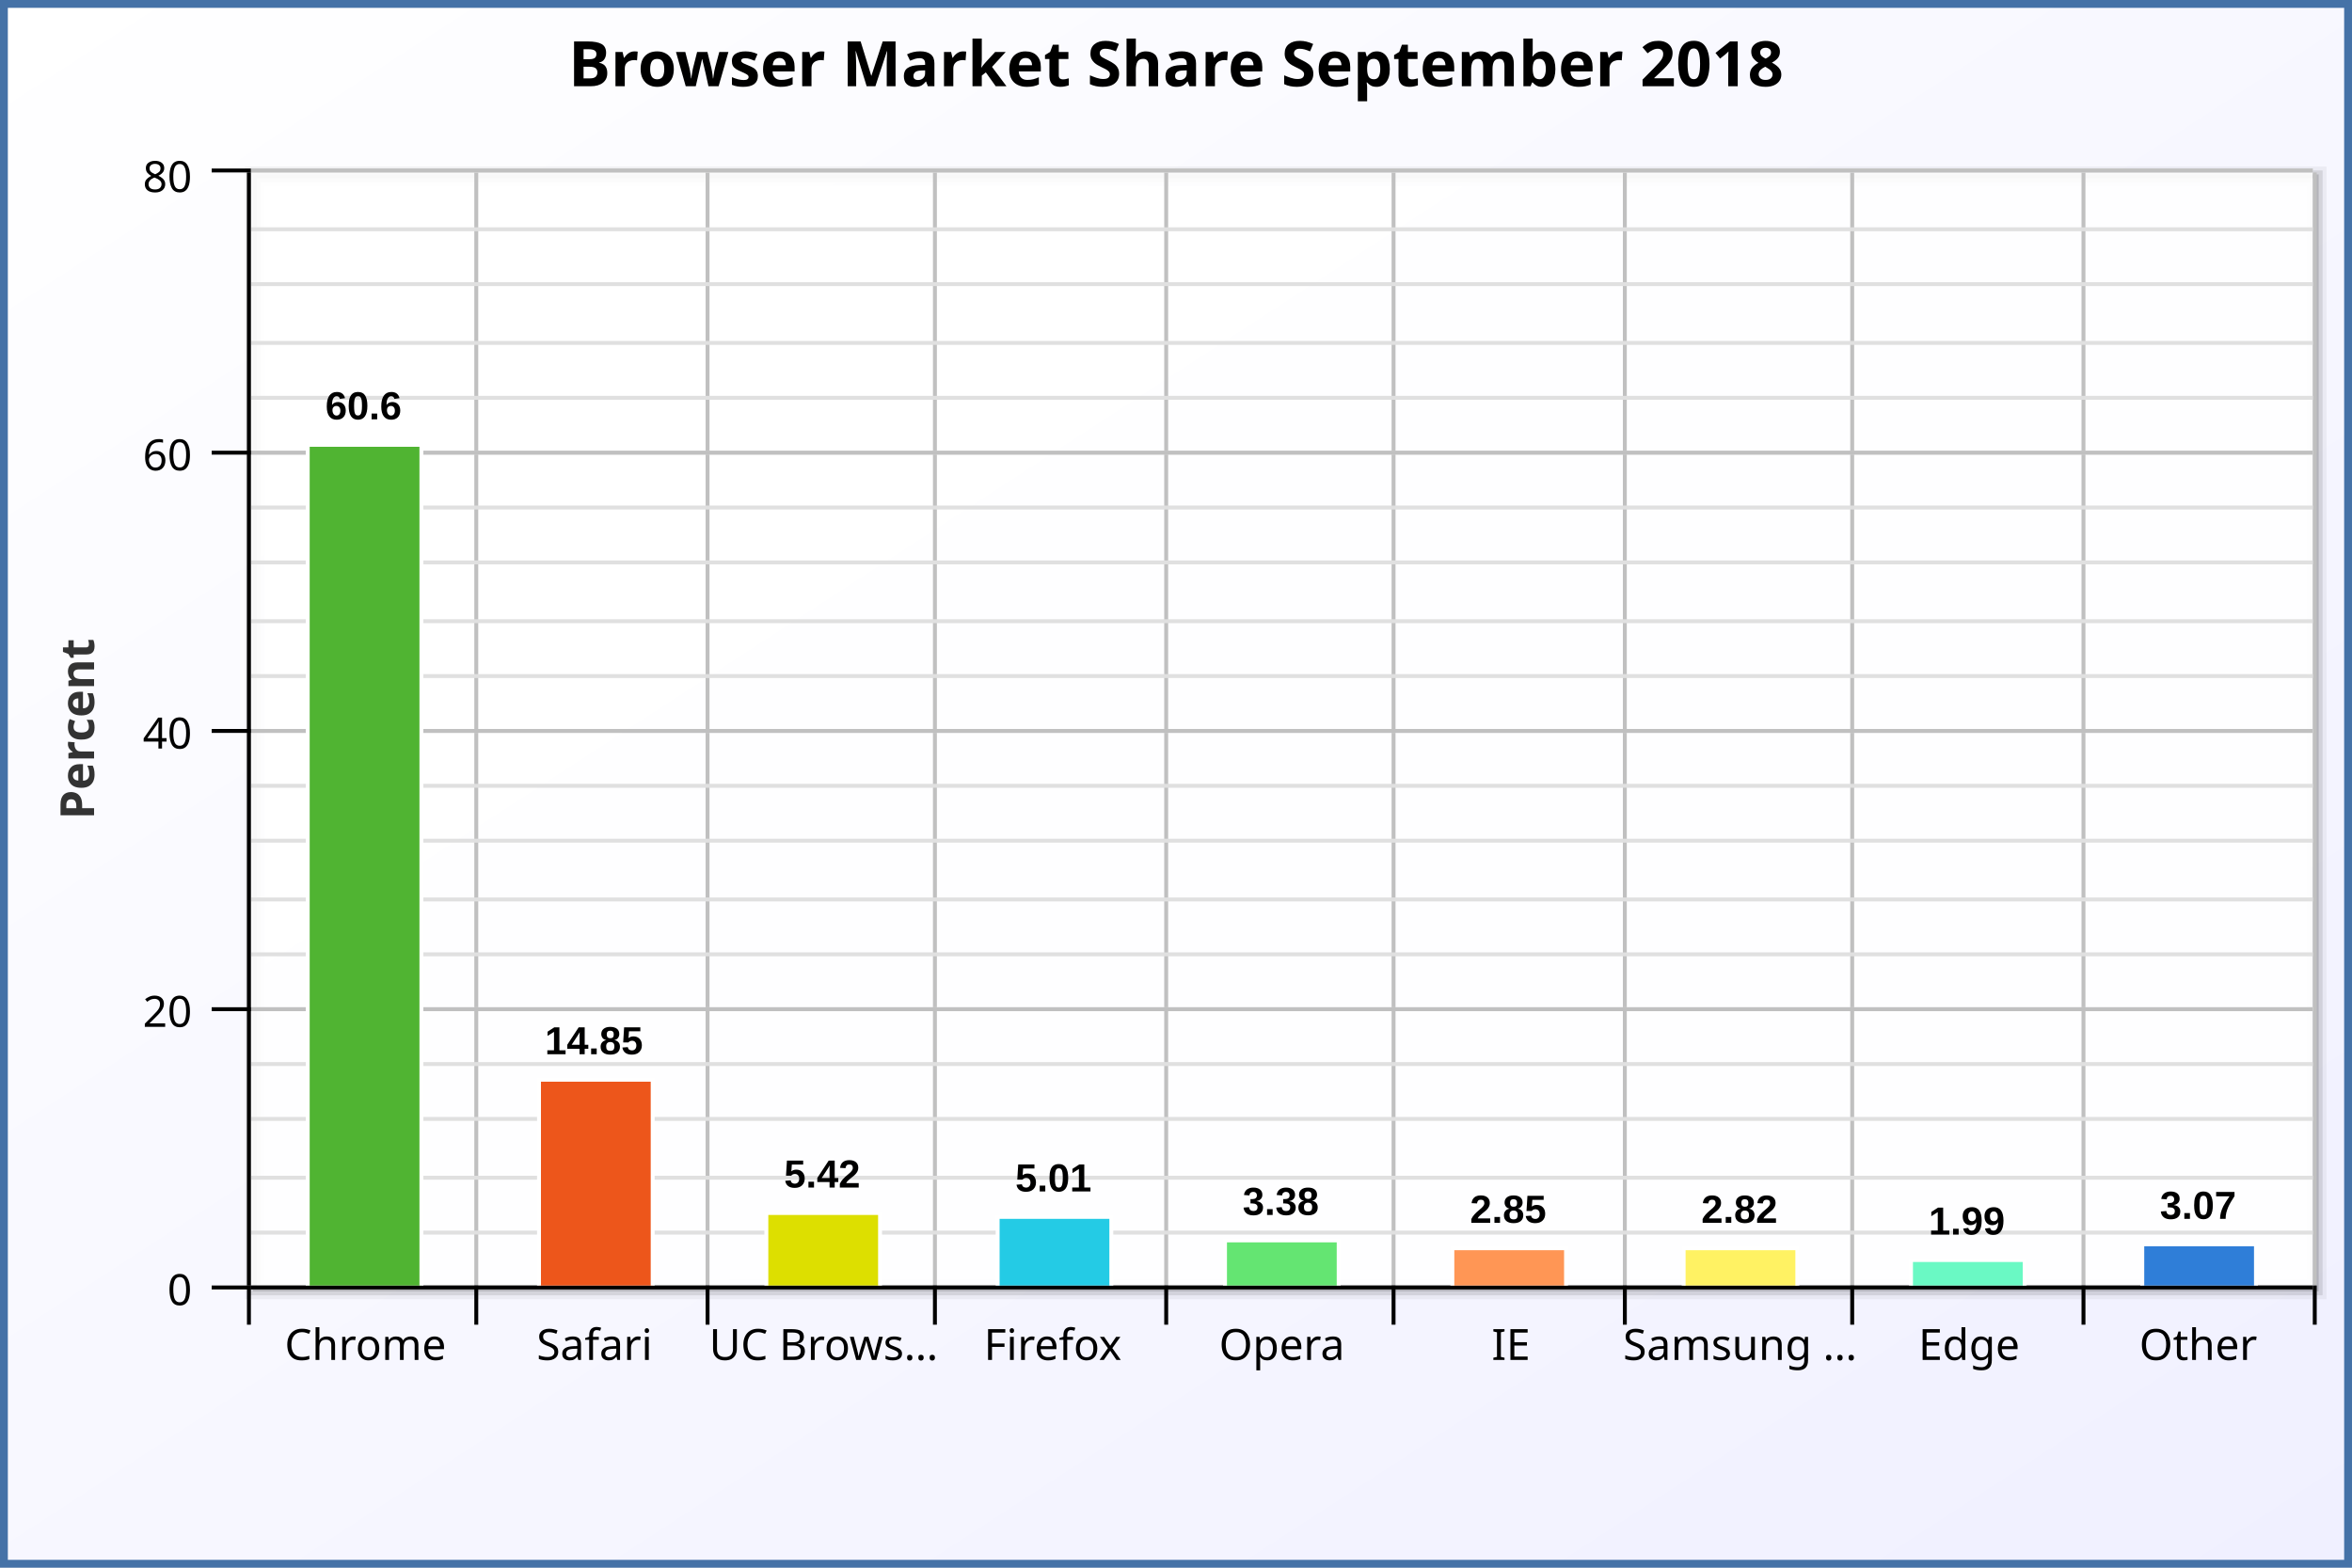
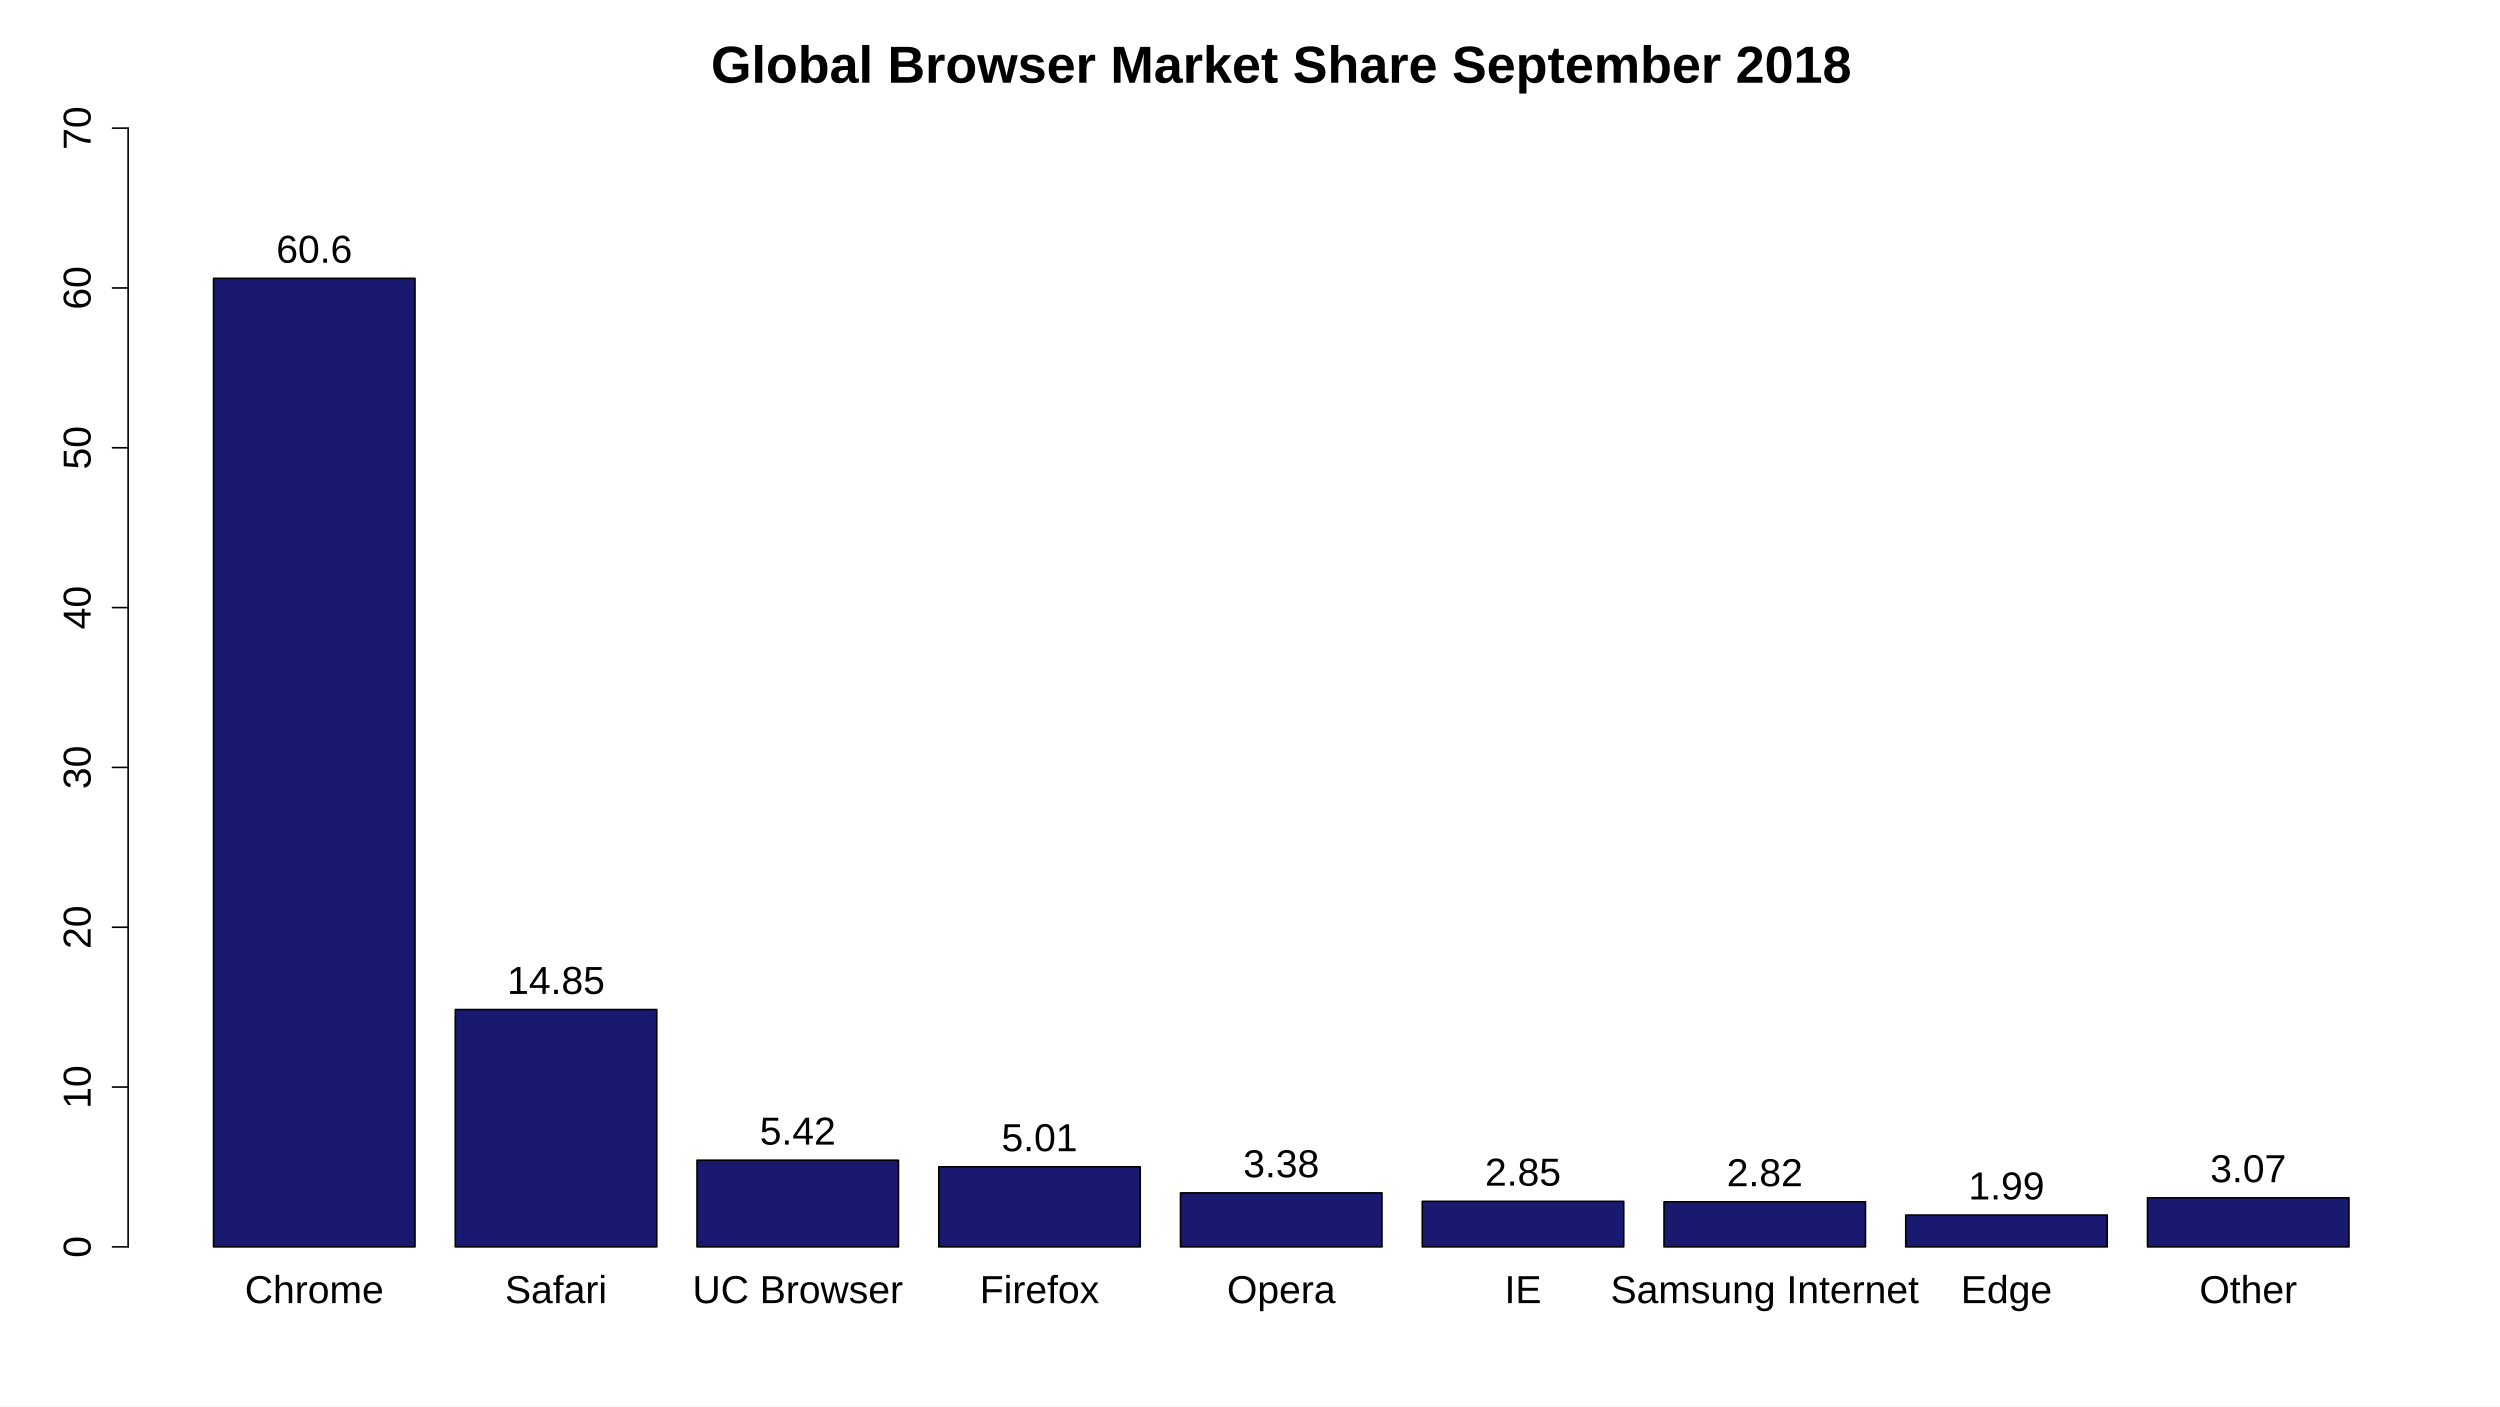
- <svg xmlns="http://www.w3.org/2000/svg" version="1.1" style="font-family:dosis, sans-serif;font-size:12px;" width="600" height="400">
+ <svg xmlns="http://www.w3.org/2000/svg" viewBox="0 0 1152.00 648.00">
  <defs>
-     <linearGradient x1="0" y1="0" x2="1" y2="1" id="highcharts-64">
-       <stop offset="0" stop-color="rgb(255, 255, 255)" stop-opacity="1" />
-       <stop offset="1" stop-color="rgb(240, 240, 255)" stop-opacity="1" />
-     </linearGradient>
-     <clipPath id="highcharts-65">
-       <rect x="0" y="0" width="526" height="284" />
+     <style type="text/css">
+     line, polyline, polygon, path, rect, circle {
+       fill: none;
+       stroke: #000000;
+       stroke-linecap: round;
+       stroke-linejoin: round;
+       stroke-miterlimit: 10.00;
+     }
+   </style>
+   </defs>
+   <rect width="100%" height="100%" style="stroke: none; fill: #FFFFFF;" />
+   <rect x="98.40" y="128.27" width="92.83" height="446.29" style="stroke-width: 0.75; fill: #191970;" />
+   <rect x="209.80" y="465.20" width="92.83" height="109.36" style="stroke-width: 0.75; fill: #191970;" />
+   <rect x="321.19" y="534.64" width="92.83" height="39.92" style="stroke-width: 0.75; fill: #191970;" />
+   <rect x="432.59" y="537.66" width="92.83" height="36.90" style="stroke-width: 0.75; fill: #191970;" />
+   <rect x="543.98" y="549.67" width="92.83" height="24.89" style="stroke-width: 0.75; fill: #191970;" />
+   <rect x="655.38" y="553.57" width="92.83" height="20.99" style="stroke-width: 0.75; fill: #191970;" />
+   <rect x="766.78" y="553.79" width="92.83" height="20.77" style="stroke-width: 0.75; fill: #191970;" />
+   <rect x="878.17" y="559.90" width="92.83" height="14.66" style="stroke-width: 0.75; fill: #191970;" />
+   <rect x="989.57" y="551.95" width="92.83" height="22.61" style="stroke-width: 0.75; fill: #191970;" />
+   <text x="112.81" y="600.48" style="font-size: 18.00px; font-family: Arial;" textLength="64.02px" lengthAdjust="spacingAndGlyphs">Chrome</text>
+   <text x="232.70" y="600.48" style="font-size: 18.00px; font-family: Arial;" textLength="47.02px" lengthAdjust="spacingAndGlyphs">Safari</text>
+   <text x="319.10" y="600.48" style="font-size: 18.00px; font-family: Arial;" textLength="97.01px" lengthAdjust="spacingAndGlyphs">UC Browser</text>
+   <text x="451.50" y="600.48" style="font-size: 18.00px; font-family: Arial;" textLength="55.01px" lengthAdjust="spacingAndGlyphs">Firefox</text>
+   <text x="565.39" y="600.48" style="font-size: 18.00px; font-family: Arial;" textLength="50.03px" lengthAdjust="spacingAndGlyphs">Opera</text>
+   <text x="693.29" y="600.48" style="font-size: 18.00px; font-family: Arial;" textLength="17.01px" lengthAdjust="spacingAndGlyphs">IE</text>
+   <text x="742.15" y="600.48" style="font-size: 18.00px; font-family: Arial;" textLength="142.08px" lengthAdjust="spacingAndGlyphs">Samsung Internet</text>
+   <text x="903.57" y="600.48" style="font-size: 18.00px; font-family: Arial;" textLength="42.04px" lengthAdjust="spacingAndGlyphs">Edge</text>
+   <text x="1013.48" y="600.48" style="font-size: 18.00px; font-family: Arial;" textLength="45.02px" lengthAdjust="spacingAndGlyphs">Other</text>
+   <text x="327.62" y="38.11" style="font-size: 24.00px; font-weight: bold; font-family: Arial;" textLength="525.55px" lengthAdjust="spacingAndGlyphs">Global Browser Market Share September 2018</text>
+   <line x1="59.04" y1="574.56" x2="59.04" y2="59.04" style="stroke-width: 0.75;" />
+   <line x1="59.04" y1="574.56" x2="51.84" y2="574.56" style="stroke-width: 0.75;" />
+   <line x1="59.04" y1="500.91" x2="51.84" y2="500.91" style="stroke-width: 0.75;" />
+   <line x1="59.04" y1="427.27" x2="51.84" y2="427.27" style="stroke-width: 0.75;" />
+   <line x1="59.04" y1="353.62" x2="51.84" y2="353.62" style="stroke-width: 0.75;" />
+   <line x1="59.04" y1="279.98" x2="51.84" y2="279.98" style="stroke-width: 0.75;" />
+   <line x1="59.04" y1="206.33" x2="51.84" y2="206.33" style="stroke-width: 0.75;" />
+   <line x1="59.04" y1="132.69" x2="51.84" y2="132.69" style="stroke-width: 0.75;" />
+   <line x1="59.04" y1="59.04" x2="51.84" y2="59.04" style="stroke-width: 0.75;" />
+   <text transform="translate(41.76,579.57) rotate(-90)" style="font-size: 18.00px; font-family: Arial;" textLength="10.01px" lengthAdjust="spacingAndGlyphs">0</text>
+   <text transform="translate(41.76,510.93) rotate(-90)" style="font-size: 18.00px; font-family: Arial;" textLength="20.02px" lengthAdjust="spacingAndGlyphs">10</text>
+   <text transform="translate(41.76,437.28) rotate(-90)" style="font-size: 18.00px; font-family: Arial;" textLength="20.02px" lengthAdjust="spacingAndGlyphs">20</text>
+   <text transform="translate(41.76,363.63) rotate(-90)" style="font-size: 18.00px; font-family: Arial;" textLength="20.02px" lengthAdjust="spacingAndGlyphs">30</text>
+   <text transform="translate(41.76,289.99) rotate(-90)" style="font-size: 18.00px; font-family: Arial;" textLength="20.02px" lengthAdjust="spacingAndGlyphs">40</text>
+   <text transform="translate(41.76,216.34) rotate(-90)" style="font-size: 18.00px; font-family: Arial;" textLength="20.02px" lengthAdjust="spacingAndGlyphs">50</text>
+   <text transform="translate(41.76,142.70) rotate(-90)" style="font-size: 18.00px; font-family: Arial;" textLength="20.02px" lengthAdjust="spacingAndGlyphs">60</text>
+   <text transform="translate(41.76,69.05) rotate(-90)" style="font-size: 18.00px; font-family: Arial;" textLength="20.02px" lengthAdjust="spacingAndGlyphs">70</text>
+   <defs>
+     <clipPath id="cpNTkuMDR8MTEyMS43Nnw1NzQuNTZ8NTkuMDQ=">
+       <rect x="59.04" y="59.04" width="1062.72" height="515.52" />
    </clipPath>
  </defs>
-   <rect x="1" y="1" width="598" height="398" fill="url(#highcharts-64)" stroke="#4572a7" stroke-width="2" class=" highcharts-background" />
-   <rect x="64" y="44" width="526" height="284" fill="none" stroke="black" stroke-opacity="0.05" stroke-width="5" transform="translate(1, 1)" />
-   <rect x="64" y="44" width="526" height="284" fill="none" stroke="black" stroke-opacity="0.1" stroke-width="3" transform="translate(1, 1)" />
-   <rect x="64" y="44" width="526" height="284" fill="none" stroke="black" stroke-opacity="0.15" stroke-width="1" transform="translate(1, 1)" />
-   <rect x="64" y="44" width="526" height="284" fill="rgb(255, 255, 255)" fill-opacity=" .9" />
-   <g class="highcharts-grid">
-     <path fill="none" d="M 121.5 44 L 121.5 328" stroke="#C0C0C0" stroke-width="1" opacity="1" />
-     <path fill="none" d="M 180.5 44 L 180.5 328" stroke="#C0C0C0" stroke-width="1" opacity="1" />
-     <path fill="none" d="M 238.5 44 L 238.5 328" stroke="#C0C0C0" stroke-width="1" opacity="1" />
-     <path fill="none" d="M 297.5 44 L 297.5 328" stroke="#C0C0C0" stroke-width="1" opacity="1" />
-     <path fill="none" d="M 355.5 44 L 355.5 328" stroke="#C0C0C0" stroke-width="1" opacity="1" />
-     <path fill="none" d="M 414.5 44 L 414.5 328" stroke="#C0C0C0" stroke-width="1" opacity="1" />
-     <path fill="none" d="M 472.5 44 L 472.5 328" stroke="#C0C0C0" stroke-width="1" opacity="1" />
-     <path fill="none" d="M 531.5 44 L 531.5 328" stroke="#C0C0C0" stroke-width="1" opacity="1" />
-     <path fill="none" d="M 590.5 44 L 590.5 328" stroke="#C0C0C0" stroke-width="1" opacity="1" />
-     <path fill="none" d="M 63.5 44 L 63.5 328" stroke="#C0C0C0" stroke-width="1" opacity="1" />
+   <g clip-path="url(#cpNTkuMDR8MTEyMS43Nnw1NzQuNTZ8NTkuMDQ=)">
+     <text x="127.30" y="121.07" style="font-size: 18.00px; font-family: Arial;" textLength="35.03px" lengthAdjust="spacingAndGlyphs">60.6</text>
  </g>
-   <g class="highcharts-grid">
-     <path fill="none" d="M 64 328.5 L 590 328.5" stroke="#E0E0E0" stroke-width="1" opacity="1" />
-     <path fill="none" d="M 64 314.5 L 590 314.5" stroke="#E0E0E0" stroke-width="1" opacity="1" />
-     <path fill="none" d="M 64 300.5 L 590 300.5" stroke="#E0E0E0" stroke-width="1" opacity="1" />
-     <path fill="none" d="M 64 285.5 L 590 285.5" stroke="#E0E0E0" stroke-width="1" opacity="1" />
-     <path fill="none" d="M 64 271.5 L 590 271.5" stroke="#E0E0E0" stroke-width="1" opacity="1" />
-     <path fill="none" d="M 64 257.5 L 590 257.5" stroke="#E0E0E0" stroke-width="1" opacity="1" />
-     <path fill="none" d="M 64 243.5 L 590 243.5" stroke="#E0E0E0" stroke-width="1" opacity="1" />
-     <path fill="none" d="M 64 229.5 L 590 229.5" stroke="#E0E0E0" stroke-width="1" opacity="1" />
-     <path fill="none" d="M 64 214.5 L 590 214.5" stroke="#E0E0E0" stroke-width="1" opacity="1" />
-     <path fill="none" d="M 64 200.5 L 590 200.5" stroke="#E0E0E0" stroke-width="1" opacity="1" />
-     <path fill="none" d="M 64 186.5 L 590 186.5" stroke="#E0E0E0" stroke-width="1" opacity="1" />
-     <path fill="none" d="M 64 172.5 L 590 172.5" stroke="#E0E0E0" stroke-width="1" opacity="1" />
-     <path fill="none" d="M 64 158.5 L 590 158.5" stroke="#E0E0E0" stroke-width="1" opacity="1" />
-     <path fill="none" d="M 64 143.5 L 590 143.5" stroke="#E0E0E0" stroke-width="1" opacity="1" />
-     <path fill="none" d="M 64 129.5 L 590 129.5" stroke="#E0E0E0" stroke-width="1" opacity="1" />
-     <path fill="none" d="M 64 115.5 L 590 115.5" stroke="#E0E0E0" stroke-width="1" opacity="1" />
-     <path fill="none" d="M 64 101.5 L 590 101.5" stroke="#E0E0E0" stroke-width="1" opacity="1" />
-     <path fill="none" d="M 64 87.5 L 590 87.5" stroke="#E0E0E0" stroke-width="1" opacity="1" />
-     <path fill="none" d="M 64 72.5 L 590 72.5" stroke="#E0E0E0" stroke-width="1" opacity="1" />
-     <path fill="none" d="M 64 58.5 L 590 58.5" stroke="#E0E0E0" stroke-width="1" opacity="1" />
-     <path fill="none" d="M 64 43.5 L 590 43.5" stroke="#E0E0E0" stroke-width="1" opacity="1" />
-     <path fill="none" d="M 64 328.5 L 590 328.5" stroke="#C0C0C0" stroke-width="1" opacity="1" />
-     <path fill="none" d="M 64 257.5 L 590 257.5" stroke="#C0C0C0" stroke-width="1" opacity="1" />
-     <path fill="none" d="M 64 186.5 L 590 186.5" stroke="#C0C0C0" stroke-width="1" opacity="1" />
-     <path fill="none" d="M 64 115.5 L 590 115.5" stroke="#C0C0C0" stroke-width="1" opacity="1" />
-     <path fill="none" d="M 64 43.5 L 590 43.5" stroke="#C0C0C0" stroke-width="1" opacity="1" />
+   <g clip-path="url(#cpNTkuMDR8MTEyMS43Nnw1NzQuNTZ8NTkuMDQ=)">
+     <text x="233.69" y="458.00" style="font-size: 18.00px; font-family: Arial;" textLength="45.04px" lengthAdjust="spacingAndGlyphs">14.85</text>
  </g>
-   <rect x="63.5" y="43.5" width="527" height="285" fill="none" />
-   <g class="highcharts-axis">
-     <path fill="none" d="M 121.5 328 L 121.5 338" stroke="#000" stroke-width="1" opacity="1" />
-     <path fill="none" d="M 180.5 328 L 180.5 338" stroke="#000" stroke-width="1" opacity="1" />
-     <path fill="none" d="M 238.5 328 L 238.5 338" stroke="#000" stroke-width="1" opacity="1" />
-     <path fill="none" d="M 297.5 328 L 297.5 338" stroke="#000" stroke-width="1" opacity="1" />
-     <path fill="none" d="M 355.5 328 L 355.5 338" stroke="#000" stroke-width="1" opacity="1" />
-     <path fill="none" d="M 414.5 328 L 414.5 338" stroke="#000" stroke-width="1" opacity="1" />
-     <path fill="none" d="M 472.5 328 L 472.5 338" stroke="#000" stroke-width="1" opacity="1" />
-     <path fill="none" d="M 531.5 328 L 531.5 338" stroke="#000" stroke-width="1" opacity="1" />
-     <path fill="none" d="M 590.5 328 L 590.5 338" stroke="#000" stroke-width="1" opacity="1" />
-     <path fill="none" d="M 63.5 328 L 63.5 338" stroke="#000" stroke-width="1" opacity="1" />
-     <path fill="none" d="M 64 328.5 L 590 328.5" stroke="#000" stroke-width="1" />
+   <g clip-path="url(#cpNTkuMDR8MTEyMS43Nnw1NzQuNTZ8NTkuMDQ=)">
+     <text x="350.09" y="527.44" style="font-size: 18.00px; font-family: Arial;" textLength="35.03px" lengthAdjust="spacingAndGlyphs">5.42</text>
  </g>
-   <g class="highcharts-axis">
-     <path fill="none" d="M 64 328.5 L 54 328.5" stroke="#000" stroke-width="1" opacity="1" />
-     <path fill="none" d="M 64 257.5 L 54 257.5" stroke="#000" stroke-width="1" opacity="1" />
-     <path fill="none" d="M 64 186.5 L 54 186.5" stroke="#000" stroke-width="1" opacity="1" />
-     <path fill="none" d="M 64 115.5 L 54 115.5" stroke="#000" stroke-width="1" opacity="1" />
-     <path fill="none" d="M 64 43.5 L 54 43.5" stroke="#000" stroke-width="1" opacity="1" />
-     <text x="24" text-anchor="middle" transform="translate(0,0) rotate(270 24 186)" class=" highcharts-yaxis-title" style="color:#333;font-size:12px;font-family:trebuchet ms, verdana, sans-serif;text-transform:none;font-weight:bold;fill:#333;" y="186">Percent</text>
-     <path fill="none" d="M 63.5 44 L 63.5 328" stroke="#000" stroke-width="1" />
+   <g clip-path="url(#cpNTkuMDR8MTEyMS43Nnw1NzQuNTZ8NTkuMDQ=)">
+     <text x="461.49" y="530.46" style="font-size: 18.00px; font-family: Arial;" textLength="35.03px" lengthAdjust="spacingAndGlyphs">5.01</text>
  </g>
-   <g class="highcharts-series-group">
-     <g class="highcharts-series highcharts-series-0" transform="translate(64,44) scale(1 1)" clip-path="url(#highcharts-65)">
-       <rect x="14.5" y="69.5" width="29" height="215" stroke="#FFFFFF" stroke-width="1" fill="#50B432" rx="0" ry="0" />
-       <rect x="73.5" y="231.5" width="29" height="53" stroke="#FFFFFF" stroke-width="1" fill="#ED561B" rx="0" ry="0" />
-       <rect x="131.5" y="265.5" width="29" height="19" stroke="#FFFFFF" stroke-width="1" fill="#DDDF00" rx="0" ry="0" />
-       <rect x="190.5" y="266.5" width="29" height="18" stroke="#FFFFFF" stroke-width="1" fill="#24CBE5" rx="0" ry="0" />
-       <rect x="248.5" y="272.5" width="29" height="12" stroke="#FFFFFF" stroke-width="1" fill="#64E572" rx="0" ry="0" />
-       <rect x="306.5" y="274.5" width="29" height="10" stroke="#FFFFFF" stroke-width="1" fill="#FF9655" rx="0" ry="0" />
-       <rect x="365.5" y="274.5" width="29" height="10" stroke="#FFFFFF" stroke-width="1" fill="#FFF263" rx="0" ry="0" />
-       <rect x="423.5" y="277.5" width="29" height="7" stroke="#FFFFFF" stroke-width="1" fill="#6AF9C4" rx="0" ry="0" />
-       <rect x="482.5" y="273.5" width="29" height="11" stroke="#FFFFFF" stroke-width="1" fill="#2F7ED8" rx="0" ry="0" />
-     </g>
-     <g class="highcharts-markers highcharts-series-0" transform="translate(64,44) scale(1 1)" clip-path="none" />
-     <g class="highcharts-series highcharts-series-1" transform="translate(64,44) scale(1 1)" clip-path="url(#highcharts-65)" />
-     <g class="highcharts-markers highcharts-series-1" transform="translate(64,44) scale(1 1)" clip-path="none" />
+   <g clip-path="url(#cpNTkuMDR8MTEyMS43Nnw1NzQuNTZ8NTkuMDQ=)">
+     <text x="572.88" y="542.47" style="font-size: 18.00px; font-family: Arial;" textLength="35.03px" lengthAdjust="spacingAndGlyphs">3.38</text>
  </g>
-   <text x="300" text-anchor="middle" class="highcharts-title" style="color:#000;font-size:16px;font-family:'trebuchet ms', verdana, sans-serif;text-transform:none;font-weight:bold;fill:#000;width:536px;" y="22">
-     <tspan>Browser Market Share September 2018</tspan>
-   </text>
-   <g class="highcharts-data-labels highcharts-series-0" transform="translate(64,44) scale(1 1)" opacity="1">
-     <g style="cursor:pointer;" transform="translate(14,48)">
-       <text x="5" style="font-size: 10px; font-weight: bold; font-family: 'arial', sans-serif; color: rgb(0, 0, 0); fill: rgb(0, 0, 0); text-rendering: geometricprecision; text-shadow: none;" y="15">
-         <tspan>60.6</tspan>
-       </text>
-     </g>
-     <g style="cursor:pointer;" transform="translate(70,210)">
-       <text x="5" style="font-size: 10px; font-weight: bold; font-family: 'arial', sans-serif; color: rgb(0, 0, 0); fill: rgb(0, 0, 0); text-rendering: geometricprecision; text-shadow: none;" y="15">
-         <tspan>14.85</tspan>
-       </text>
-     </g>
-     <g style="cursor:pointer;" transform="translate(131,244)">
-       <text x="5" style="font-size: 10px; font-weight: bold; font-family: 'arial', sans-serif; color: rgb(0, 0, 0); fill: rgb(0, 0, 0); text-rendering: geometricprecision; text-shadow: none;" y="15">
-         <tspan>5.42</tspan>
-       </text>
-     </g>
-     <g style="cursor:pointer;" transform="translate(190,245)">
-       <text x="5" style="font-size:10px;font-weight:bold;font-family:'arial', sans-serif;color:#000;text-shadow:none;fill:#000;text-rendering:geometricprecision;" y="15">
-         <tspan>5.01</tspan>
-       </text>
-     </g>
-     <g style="cursor:pointer;" transform="translate(248,251)">
-       <text x="5" style="font-size:10px;font-weight:bold;font-family:'arial', sans-serif;color:#000;text-shadow:none;fill:#000;text-rendering:geometricprecision;" y="15">
-         <tspan>3.38</tspan>
-       </text>
-     </g>
-     <g style="cursor:pointer;" transform="translate(306,253)">
-       <text x="5" style="font-size:10px;font-weight:bold;font-family:'arial', sans-serif;color:#000;text-shadow:none;fill:#000;text-rendering:geometricprecision;" y="15">
-         <tspan>2.85</tspan>
-       </text>
-     </g>
-     <g style="cursor:pointer;" transform="translate(365,253)">
-       <text x="5" style="font-size:10px;font-weight:bold;font-family:'arial', sans-serif;color:#000;text-shadow:none;fill:#000;text-rendering:geometricprecision;" y="15">
-         <tspan>2.82</tspan>
-       </text>
-     </g>
-     <g style="cursor:pointer;" transform="translate(423,256)">
-       <text x="5" style="font-size:10px;font-weight:bold;font-family:'arial', sans-serif;color:#000;text-shadow:none;fill:#000;text-rendering:geometricprecision;" y="15">
-         <tspan>1.99</tspan>
-       </text>
-     </g>
-     <g style="cursor:pointer;" transform="translate(482,252)">
-       <text x="5" style="font-size:10px;font-weight:bold;font-family:'arial', sans-serif;color:#000;text-shadow:none;fill:#000;text-rendering:geometricprecision;" y="15">
-         <tspan>3.07</tspan>
-       </text>
-     </g>
+   <g clip-path="url(#cpNTkuMDR8MTEyMS43Nnw1NzQuNTZ8NTkuMDQ=)">
+     <text x="684.28" y="546.37" style="font-size: 18.00px; font-family: Arial;" textLength="35.03px" lengthAdjust="spacingAndGlyphs">2.85</text>
  </g>
-   <g class="highcharts-data-labels highcharts-series-1" transform="translate(64,44) scale(1 1)" opacity="1" />
-   <g class="highcharts-legend" transform="translate(259,360)">
-     <g>
-       <g />
-     </g>
+   <g clip-path="url(#cpNTkuMDR8MTEyMS43Nnw1NzQuNTZ8NTkuMDQ=)">
+     <text x="795.68" y="546.59" style="font-size: 18.00px; font-family: Arial;" textLength="35.03px" lengthAdjust="spacingAndGlyphs">2.82</text>
  </g>
-   <g class="highcharts-axis-labels highcharts-xaxis-labels">
-     <text x="93.222" style="color:#000;cursor:default;font-size:11px;font-family:trebuchet ms, verdana, sans-serif;text-transform:none;font-weight:normal;fill:#000;" text-anchor="middle" transform="translate(0,0)" y="347" opacity="1">Chrome</text>
-     <text x="151.667" style="color:#000;cursor:default;font-size:11px;font-family:trebuchet ms, verdana, sans-serif;text-transform:none;font-weight:normal;fill:#000;" text-anchor="middle" transform="translate(0,0)" y="347" opacity="1">Safari</text>
-     <text x="210.111" style="color:#000;cursor:default;font-size:11px;font-family:trebuchet ms, verdana, sans-serif;text-transform:none;font-weight:normal;fill:#000;width:58.444;text-overflow:ellipsis;" text-anchor="middle" transform="translate(0,0)" y="347" opacity="1">
-       <tspan>UC Brows…</tspan>
-     </text>
-     <text x="268.556" style="color:#000;cursor:default;font-size:11px;font-family:trebuchet ms, verdana, sans-serif;text-transform:none;font-weight:normal;fill:#000;" text-anchor="middle" transform="translate(0,0)" y="347" opacity="1">Firefox</text>
-     <text x="327" style="color:#000;cursor:default;font-size:11px;font-family:trebuchet ms, verdana, sans-serif;text-transform:none;font-weight:normal;fill:#000;" text-anchor="middle" transform="translate(0,0)" y="347" opacity="1">Opera</text>
-     <text x="385.444" style="color:#000;cursor:default;font-size:11px;font-family:trebuchet ms, verdana, sans-serif;text-transform:none;font-weight:normal;fill:#000;" text-anchor="middle" transform="translate(0,0)" y="347" opacity="1">IE</text>
-     <text x="443.889" style="color:#000;cursor:default;font-size:11px;font-family:trebuchet ms, verdana, sans-serif;text-transform:none;font-weight:normal;fill:#000;width:58.444;text-overflow:ellipsis;" text-anchor="middle" transform="translate(0,0)" y="347" opacity="1">
-       <tspan>Samsung …</tspan>
-     </text>
-     <text x="502.333" style="color:#000;cursor:default;font-size:11px;font-family:trebuchet ms, verdana, sans-serif;text-transform:none;font-weight:normal;fill:#000;" text-anchor="middle" transform="translate(0,0)" y="347" opacity="1">Edge</text>
-     <text x="560.778" style="color:#000;cursor:default;font-size:11px;font-family:trebuchet ms, verdana, sans-serif;text-transform:none;font-weight:normal;fill:#000;" text-anchor="middle" transform="translate(0,0)" y="347" opacity="1">Other</text>
+   <g clip-path="url(#cpNTkuMDR8MTEyMS43Nnw1NzQuNTZ8NTkuMDQ=)">
+     <text x="907.07" y="552.70" style="font-size: 18.00px; font-family: Arial;" textLength="35.03px" lengthAdjust="spacingAndGlyphs">1.99</text>
  </g>
-   <g class="highcharts-axis-labels highcharts-yaxis-labels">
-     <text x="49" style="color:#000;cursor:default;font-size:11px;font-family:trebuchet ms, verdana, sans-serif;text-transform:none;font-weight:normal;fill:#000;width:188px;text-overflow:clip;" text-anchor="end" transform="translate(0,0)" y="333" opacity="1">
-       <tspan>0</tspan>
-     </text>
-     <text x="49" style="color:#000;cursor:default;font-size:11px;font-family:trebuchet ms, verdana, sans-serif;text-transform:none;font-weight:normal;fill:#000;width:188px;text-overflow:clip;" text-anchor="end" transform="translate(0,0)" y="262" opacity="1">
-       <tspan>20</tspan>
-     </text>
-     <text x="49" style="color:#000;cursor:default;font-size:11px;font-family:trebuchet ms, verdana, sans-serif;text-transform:none;font-weight:normal;fill:#000;width:188px;text-overflow:clip;" text-anchor="end" transform="translate(0,0)" y="191" opacity="1">
-       <tspan>40</tspan>
-     </text>
-     <text x="49" style="color:#000;cursor:default;font-size:11px;font-family:trebuchet ms, verdana, sans-serif;text-transform:none;font-weight:normal;fill:#000;width:188px;text-overflow:clip;" text-anchor="end" transform="translate(0,0)" y="120" opacity="1">
-       <tspan>60</tspan>
-     </text>
-     <text x="49" style="color:#000;cursor:default;font-size:11px;font-family:trebuchet ms, verdana, sans-serif;text-transform:none;font-weight:normal;fill:#000;width:188px;text-overflow:clip;" text-anchor="end" transform="translate(0,0)" y="49" opacity="1">
-       <tspan>80</tspan>
-     </text>
-   </g>
-   <g class="highcharts-tooltip" display="none" style="cursor:default;padding:0;pointer-events:none;white-space:nowrap;" transform="translate(0,0)">
-     <path fill="rgb(255, 255, 255)" fill-opacity=" 0.85" d="M 3.5 0.5 L 13.5 0.5 C 16.5 0.5 16.5 0.5 16.5 3.5 L 16.5 13.5 C 16.5 16.5 16.5 16.5 13.5 16.5 L 3.5 16.5 C 0.5 16.5 0.5 16.5 0.5 13.5 L 0.5 3.5 C 0.5 0.5 0.5 0.5 3.5 0.5" />
-     <text x="8" style="font-size:12px;color:#333;fill:#333;" y="20" />
+   <g clip-path="url(#cpNTkuMDR8MTEyMS43Nnw1NzQuNTZ8NTkuMDQ=)">
+     <text x="1018.47" y="544.75" style="font-size: 18.00px; font-family: Arial;" textLength="35.03px" lengthAdjust="spacingAndGlyphs">3.07</text>
  </g>
</svg>
